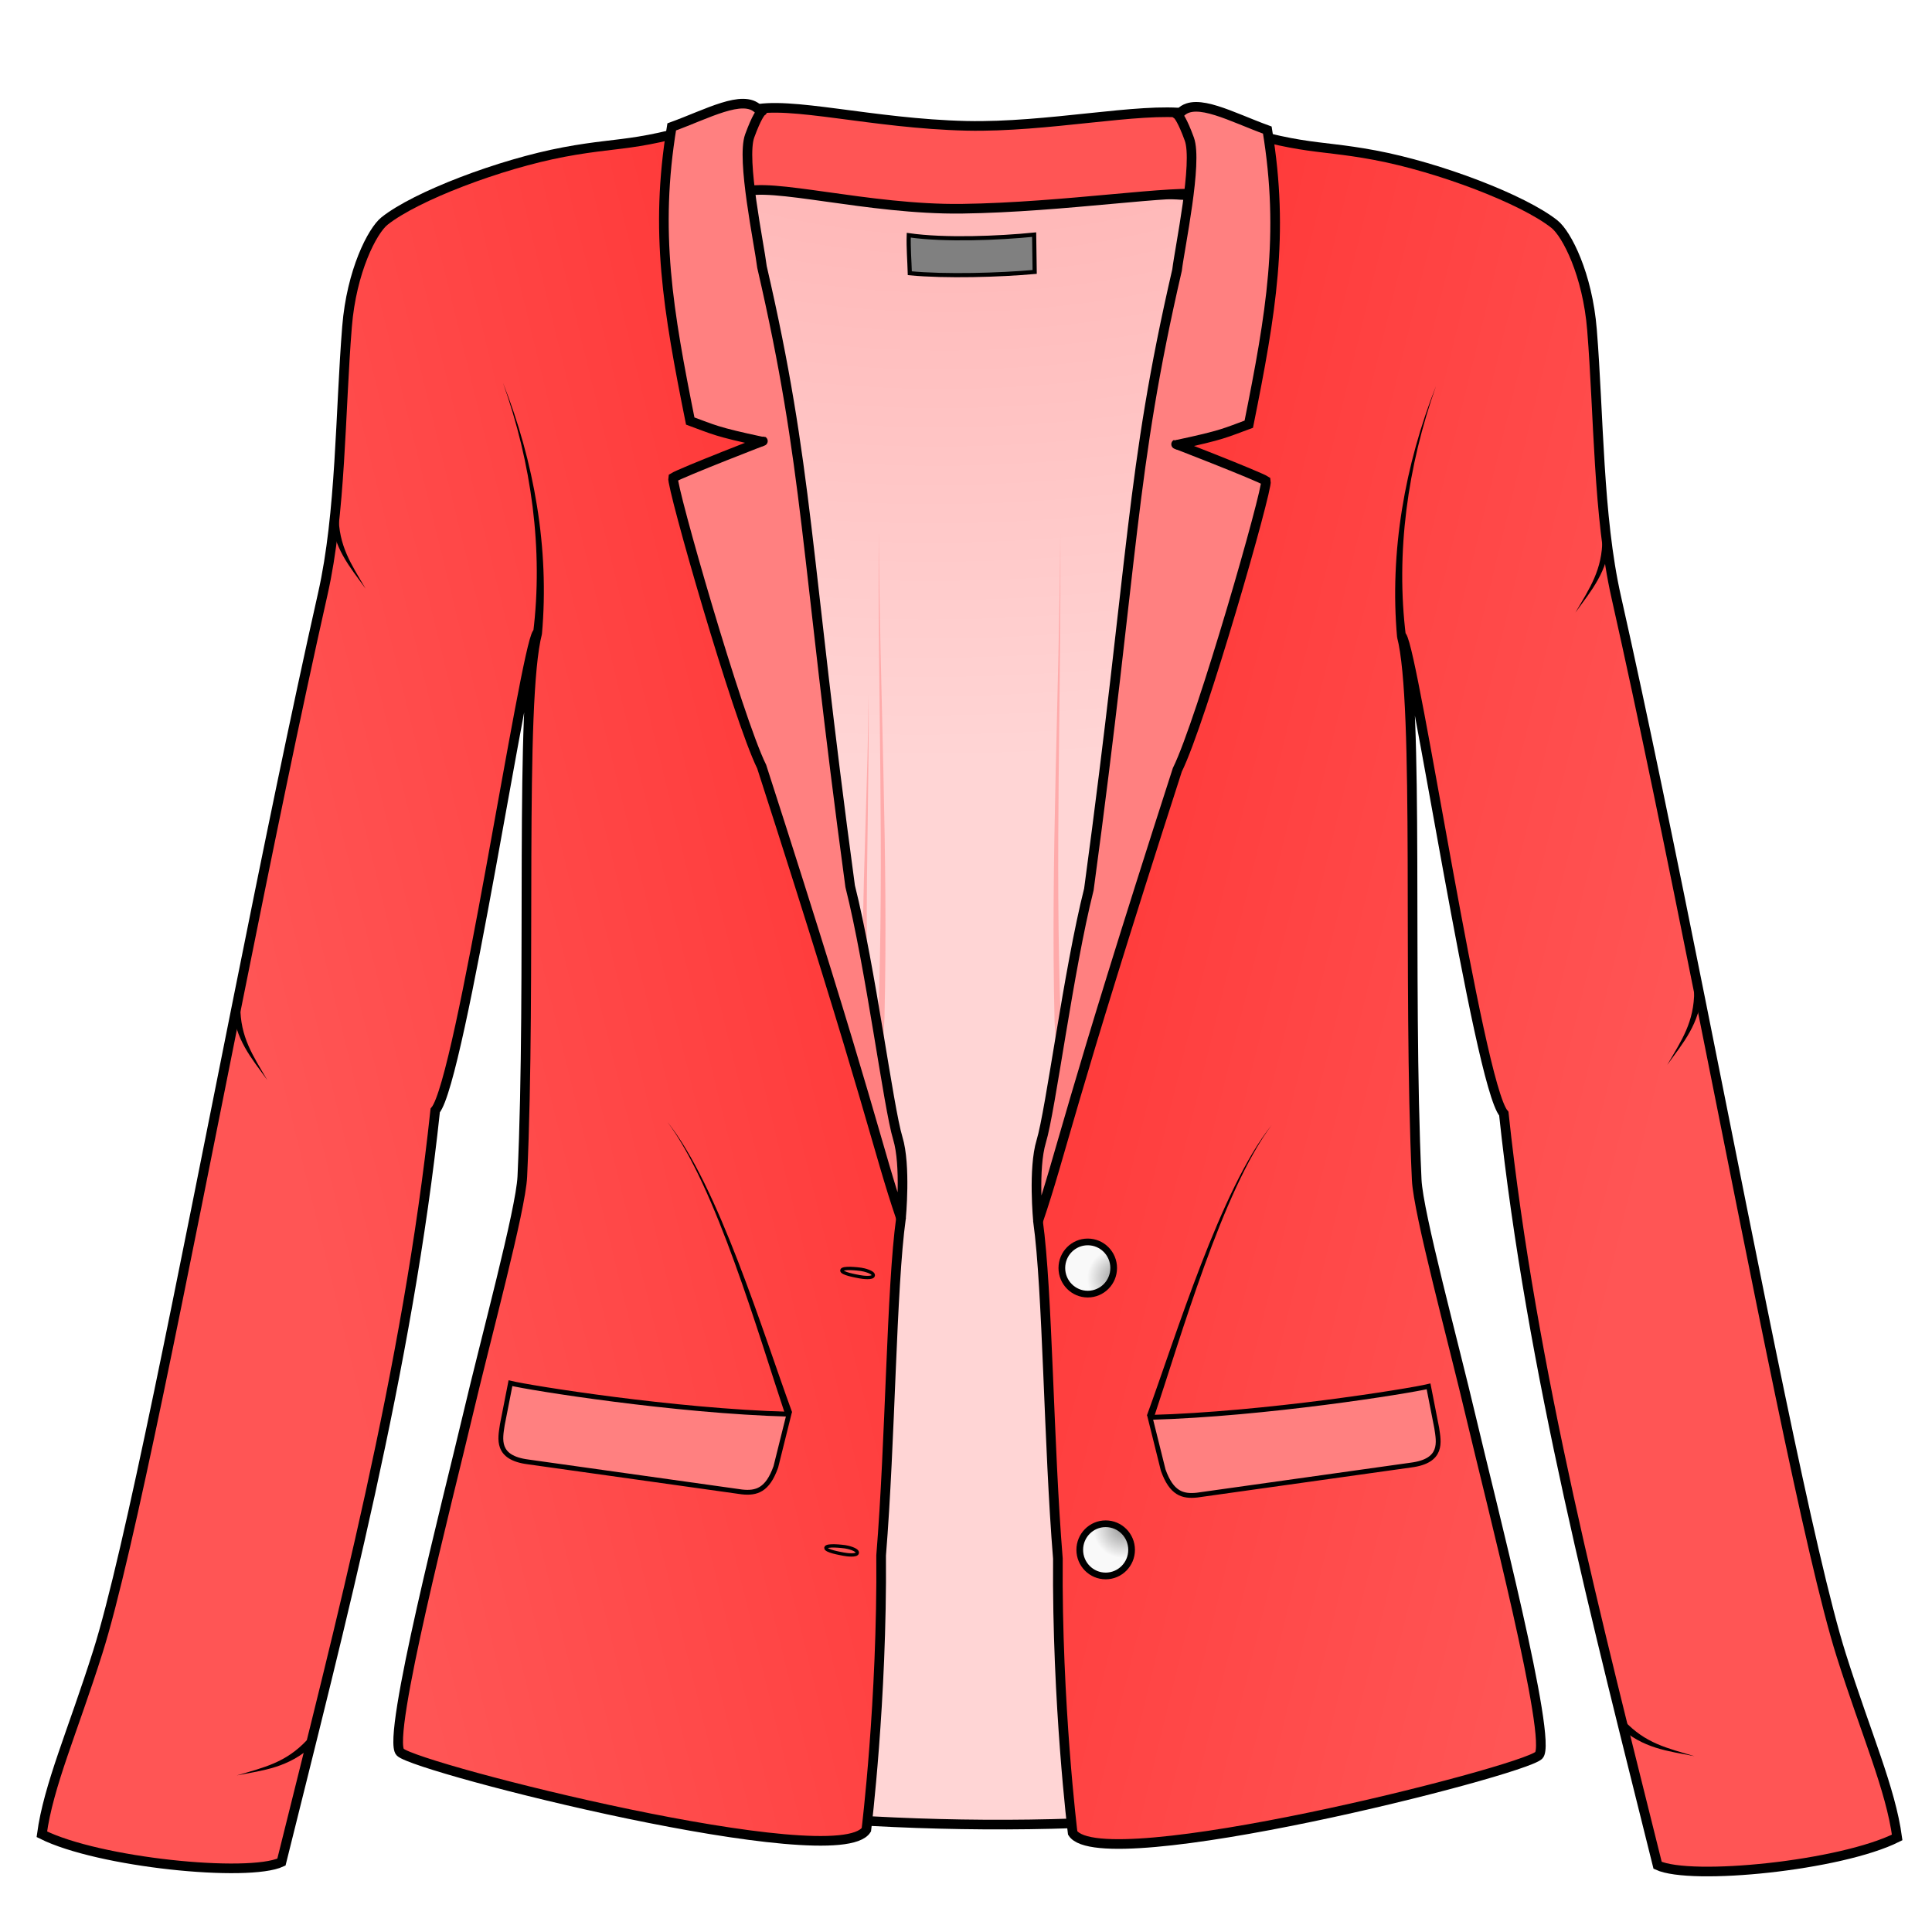
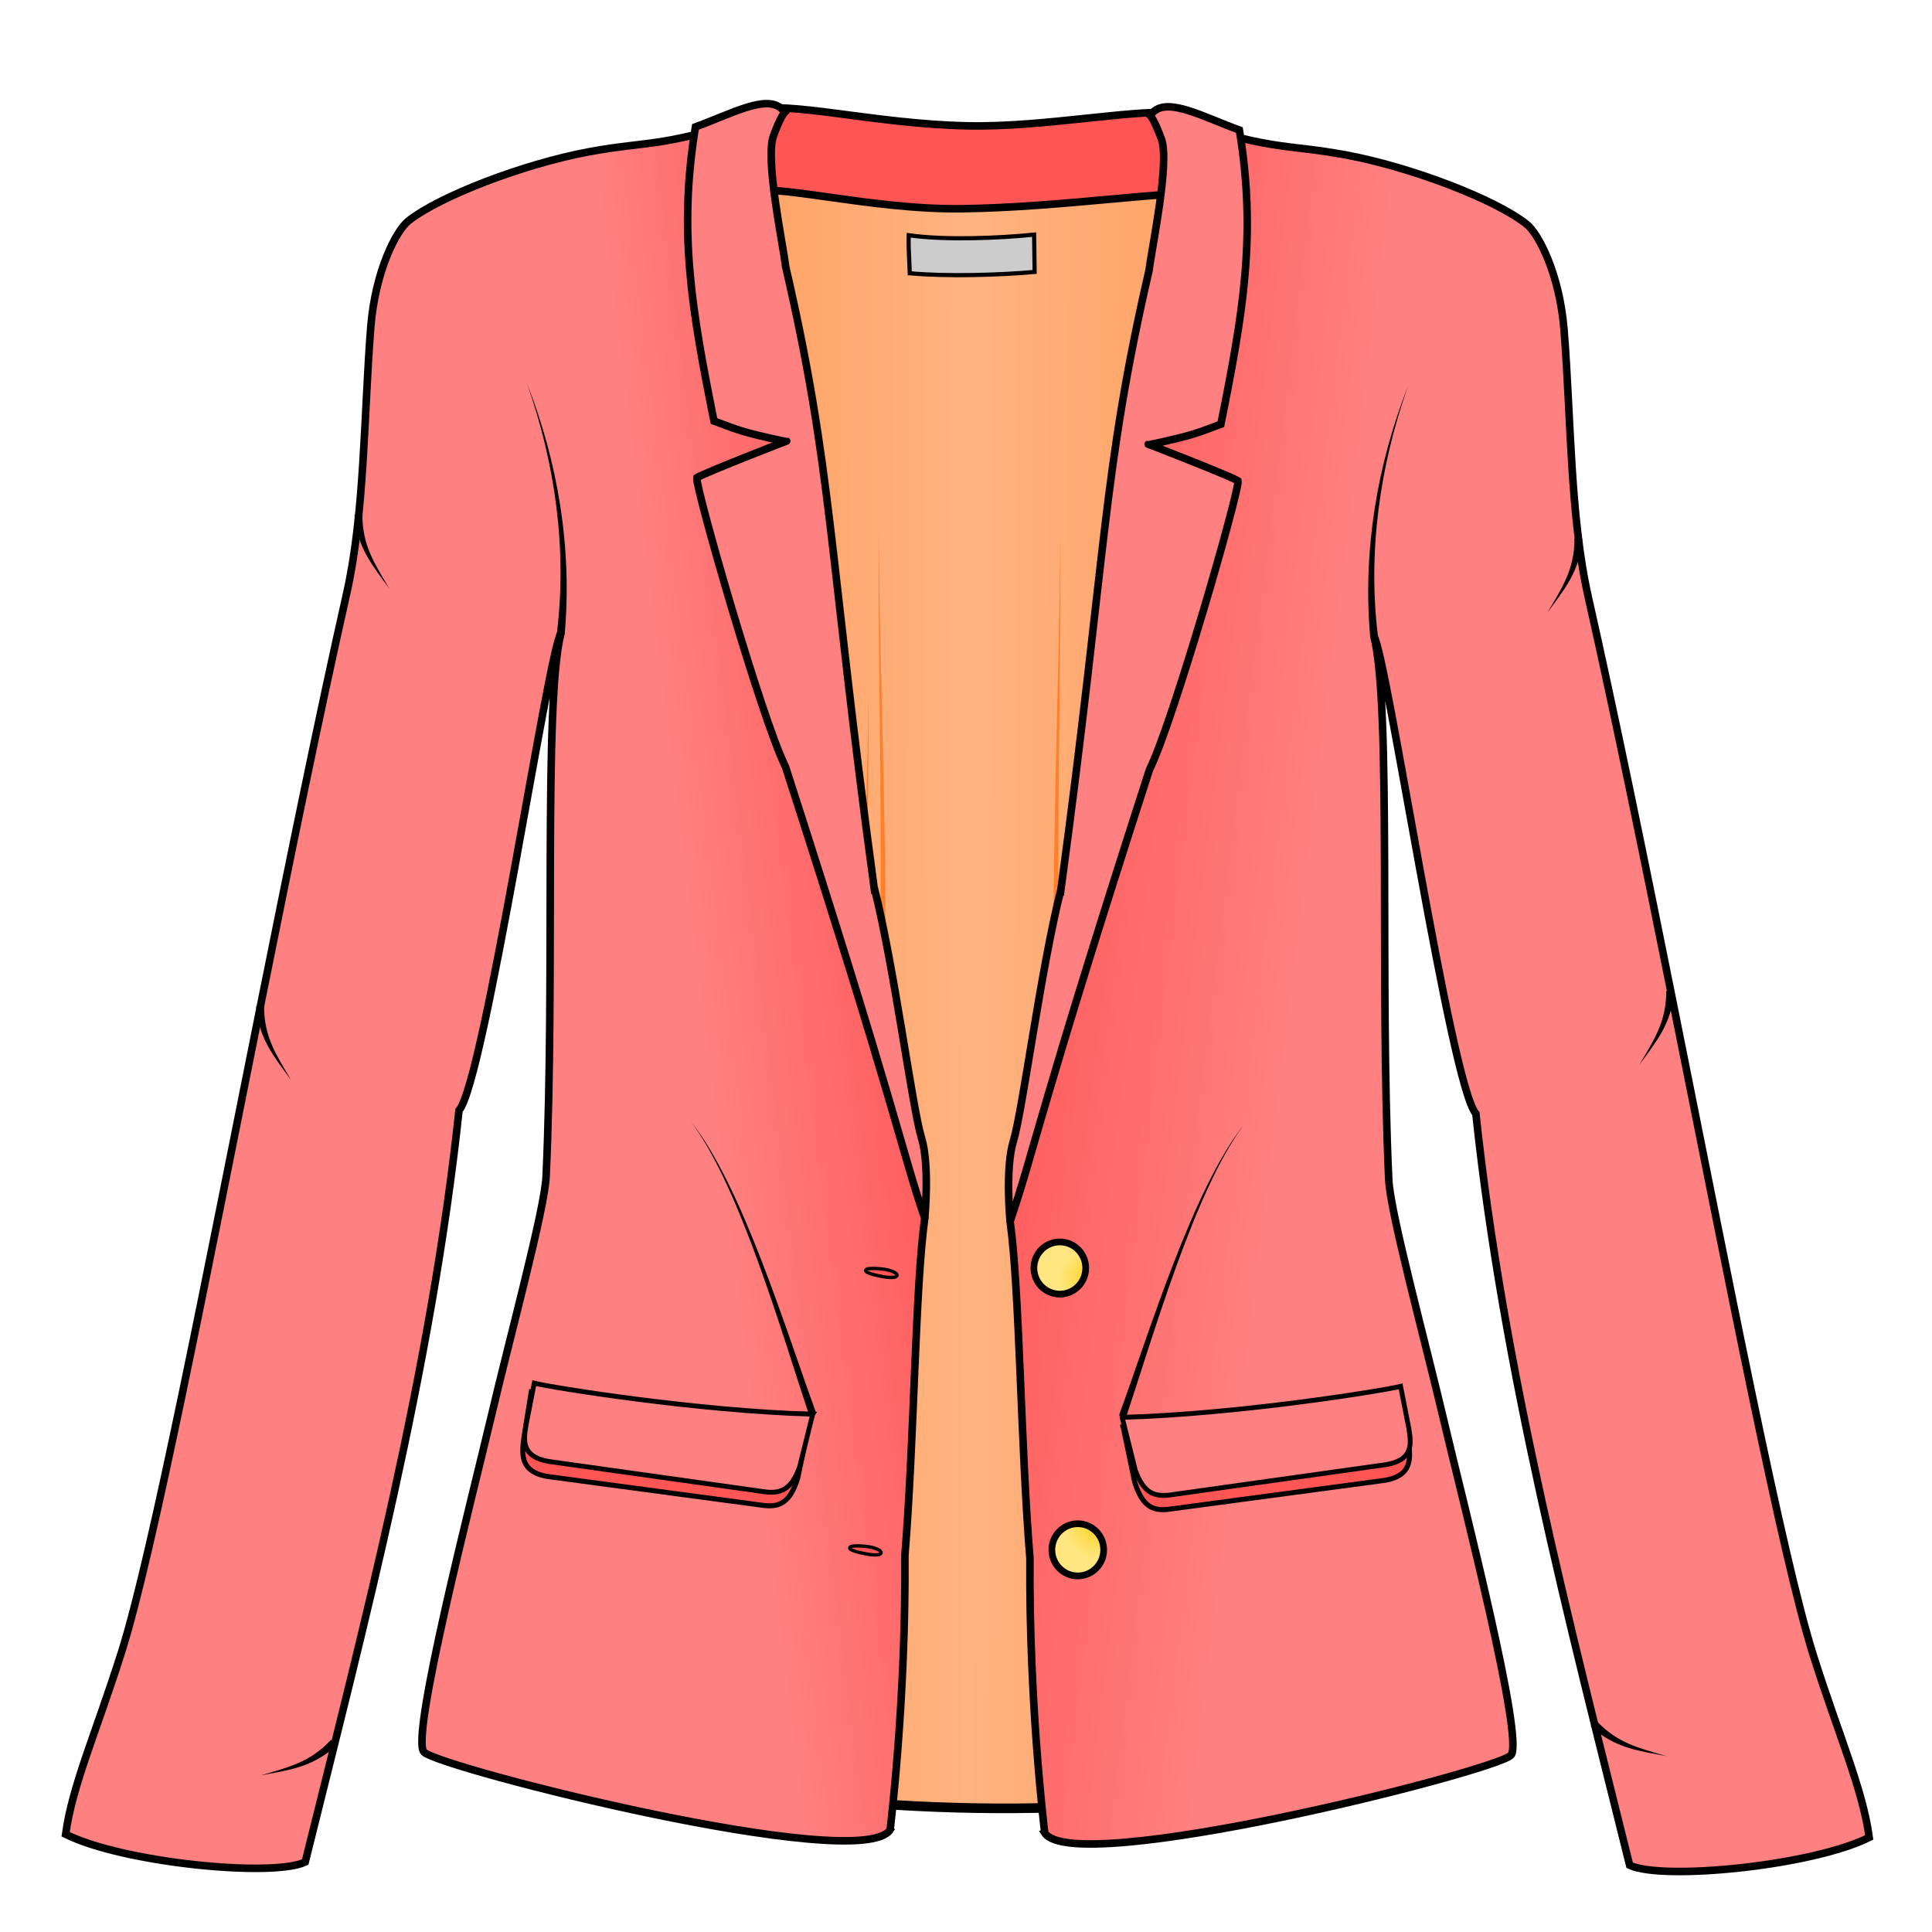
- <svg xmlns="http://www.w3.org/2000/svg" xmlns:xlink="http://www.w3.org/1999/xlink" cursor="default" viewBox="0 0 256 256">
+ <svg xmlns="http://www.w3.org/2000/svg" xmlns:xlink="http://www.w3.org/1999/xlink" cursor="default" version="1.1" viewBox="0 0 256 256">
  <defs>
-     <linearGradient id="linearGradient6768">
-       <stop offset="0" stop-color="#faa" />
-       <stop offset="1" stop-color="#ffd5d5" />
+     <linearGradient id="linearGradient1192">
+       <stop stop-color="#ffd42a" offset="0" />
+       <stop stop-color="#ffe680" offset="1" />
    </linearGradient>
-     <linearGradient id="linearGradient5959">
-       <stop offset="0" stop-color="#999" />
-       <stop offset="1" stop-color="#f9f9f9" />
+     <linearGradient id="linearGradient1013">
+       <stop stop-color="#f55" offset="0" />
+       <stop stop-color="#ff8080" offset="1" />
    </linearGradient>
-     <linearGradient id="linearGradient5879">
-       <stop offset="0" stop-color="#ff2a2a" />
-       <stop offset="1" stop-color="#f55" />
+     <linearGradient id="linearGradient5881" x1="131.78" x2="171.48" y1="114.15" y2="119.04" gradientTransform="matrix(1.1025,0,0,1.1025,-13.947,1.01)" gradientUnits="userSpaceOnUse" xlink:href="#linearGradient1013" />
+     <radialGradient id="radialGradient5961" cx="147.57" cy="182.81" r="3.517" gradientTransform="matrix(1.1025 0 0 1.1095 -13.947 -.28874)" gradientUnits="userSpaceOnUse" xlink:href="#linearGradient1192" />
+     <radialGradient id="radialGradient5969" cx="146.83" cy="152.71" r="3.517" gradientTransform="matrix(1.1025 0 0 1.1095 -13.947 -.051708)" gradientUnits="userSpaceOnUse" xlink:href="#linearGradient1192" />
+     <linearGradient id="linearGradient5881-9" x1="136.98" x2="167.19" y1="94.023" y2="97.791" gradientTransform="matrix(-1.1025 0 0 1.1025 270.88 .58995)" gradientUnits="userSpaceOnUse" xlink:href="#linearGradient1013" />
+     <linearGradient id="linearGradient1948" x1="80.016" x2="176.23" y1="87.743" y2="87.992" gradientUnits="userSpaceOnUse">
+       <stop stop-color="#f95" offset="0" />
+       <stop stop-color="#ffb380" offset=".505" />
+       <stop stop-color="#f95" offset="1" />
    </linearGradient>
-     <linearGradient id="linearGradient5873">
-       <stop offset="0" stop-color="#ff2a2a" />
-       <stop offset="1" stop-color="#ff8080" stop-opacity="0" />
-     </linearGradient>
-     <linearGradient id="linearGradient5881" x1="98.992" x2="216.022" y1="89.049" y2="117.687" gradientUnits="userSpaceOnUse" xlink:href="#linearGradient5879" />
-     <radialGradient id="radialGradient5961" cx="147.57" cy="182.808" r="3.517" fx="147.57" fy="182.808" gradientTransform="matrix(1 0 0 1.00636 0 -1.178)" gradientUnits="userSpaceOnUse" xlink:href="#linearGradient5959" />
-     <radialGradient id="radialGradient5969" cx="146.831" cy="152.712" r="3.517" fx="146.831" fy="152.712" gradientTransform="matrix(1 0 0 1.00636 0 -.963)" gradientUnits="userSpaceOnUse" xlink:href="#linearGradient5959" />
-     <linearGradient id="linearGradient5881-9" x1="98.992" x2="216.022" y1="89.049" y2="117.687" gradientTransform="matrix(-1 0 0 1 258.344 -.381)" gradientUnits="userSpaceOnUse" xlink:href="#linearGradient5879" />
-     <radialGradient id="radialGradient6770" cx="129.718" cy="32.101" r="67.825" fx="129.718" fy="32.101" gradientTransform="matrix(2.4449 -.08846 .05284 1.46044 -189.413 -43.8)" gradientUnits="userSpaceOnUse" xlink:href="#linearGradient6768" />
  </defs>
-   <g transform="translate(-13.947 1.01) scale(1.1025)">
-     <path fill="url(#radialGradient6770)" fill-rule="evenodd" stroke="#000" stroke-width="1.158" d="M88.428 21.629c29.428-.833 60.724-.178 91.659 2.856 1.496.526-7.505 64.643-3.41 117.154 2.913 37.341 19.97 62.457 20.139 63.466-28.41 21.747-124.13 12.923-134.42.756.106-.995 13.21-23.12 18.015-59.762 7.1-54.145 6.423-123.874 8.017-124.47z" />
-     <path fill="#faa" fill-rule="evenodd" d="M120.972 151.796a100.789 100.789 0 0 1-1.791-10.111c-3.573-19.392-1.974-39.46-2.137-59.175-.163 19.627-2.093 39.812 1.173 59.344a102.164 102.164 0 0 0 2.755 9.942z" />
-     <path fill="#f55" fill-rule="evenodd" stroke="#000" stroke-width="1.158" d="M102.965 12.335c4.48-1.185 14.52 1.615 25.841 1.87 9.77.22 20.78-2.24 26.574-1.489 2.56.9 1.554 7.352 1.962 9.778-3.093-.699-16.778 1.517-29.092 1.677-11.24.145-23.231-3.295-26.347-1.947.263-2.465-1.61-8.89 1.062-9.889z" />
-     <path fill="#faa" fill-rule="evenodd" d="M141.155 143.243c-.626-7.135-.925-14.317-1.018-21.518-.713-19.46.071-39.11-.053-58.482-.125 19.341-1.158 39.03-.693 58.505.342 7.21.89 14.384 1.764 21.495z" />
-     <path fill="url(#linearGradient5881)" fill-rule="evenodd" stroke="#000" stroke-width="1.158" d="M141.57 219.377c3.467 5.426 53.94-7.36 56.017-9.321 1.73-1.632-5.873-30.985-8.08-40.38-2.208-9.395-6.402-24.802-6.588-28.795-1.105-23.8.35-57.123-1.797-65.347 1.501 2 9.222 53.882 12.266 57.395 3.304 31.017 11.359 61.628 18.483 90.334 3.998 1.867 21.974.072 28.794-3.345-.79-5.857-3.7-12.337-6.723-21.904-3.733-11.808-10.165-45.063-16.891-78.62-3.414-17.031-6.904-34.14-10.155-48.564-2.196-9.743-2.08-21.828-2.911-32.116-.538-6.658-3.034-11.517-4.51-12.69-3.755-2.983-13.832-6.835-21.574-8.289-7.741-1.454-8.897-.312-22.521-5.019 3.421 13.709-.527 34.894-4.149 61.779-2.169 16.102-9.853 47.687-13.823 71.385 1.155 8.31 1.265 26.78 2.386 40.521-.138 17.47 1.776 32.976 1.776 32.976z" />
-     <path fill="#ff8080" fill-rule="evenodd" stroke="#000" stroke-width="1.158" d="M143.517 105.979c-2.456 9.733-4.593 26.57-5.724 30.28-1 3.278-.385 9.62-.385 9.62 2.904-8.516 3.432-13.026 16.74-54.267 2.915-5.9 10.882-33.752 10.653-34.732-.89-.584-12.128-4.95-10.666-4.348 5.522-1.176 5.79-1.438 8.602-2.466 2.673-13.32 4.303-22.755 2.227-35.35-4.321-1.567-8.535-3.948-10.38-2.15-.932.94-.665-1.342 1.006 3.229 1.026 2.804-1.136 12.96-1.476 15.756-5.622 24.326-5.122 33.953-10.597 74.428z" />
-     <path fill-rule="evenodd" d="M181.106 75.745l.518-.177c-1.254-10.054.207-20.488 3.616-30.088-3.738 9.462-5.598 19.932-4.678 30.202l.544.063z" />
-     <path fill="#ff8080" fill-rule="evenodd" stroke="#000" stroke-width=".579" d="M150.875 169.434l1.575 6.332c1.001 2.808 2.33 3.193 4.066 3.01l25.692-3.608c3.902-.494 3.369-2.773 3.115-4.463l-.98-5c-2.345.57-19.658 3.35-33.468 3.729z" />
-     <path fill-rule="evenodd" d="M150.875 169.434l.456.023c1.627-4.868 3.684-11.657 6.071-18.233 2.404-6.622 5.138-13.012 8.089-16.93-3.076 3.84-5.952 10.185-8.501 16.776-2.525 6.528-4.732 13.309-6.486 18.097.123.09.247.178.37.267z" />
-     <ellipse cx="143.384" cy="151.482" fill="url(#radialGradient5969)" stroke="#000" stroke-width=".805" rx="3.115" ry="3.137" />
-     <ellipse cx="145.537" cy="185.355" fill="url(#radialGradient5961)" stroke="#000" stroke-width=".805" rx="3.115" ry="3.137" />
-     <path fill="#808080" fill-rule="evenodd" stroke="#000" stroke-width=".5" d="M121.997 31.922c4.252.413 10.83.223 15.006-.156l-.063-4.483c-4.218.425-10.747.697-15.07.071-.05 1.5.084 3.06.127 4.568z" />
-     <path fill="#faa" fill-rule="evenodd" d="M117.19 142.862c.874-7.111 1.421-14.286 1.764-21.495.464-19.475-.569-39.164-.693-58.505-.125 19.372.66 39.023-.054 58.482-.093 7.201-.391 14.382-1.018 21.518z" />
-     <path fill="url(#linearGradient5881-9)" fill-rule="evenodd" stroke="#000" stroke-width="1.158" d="M116.774 218.996c-3.466 5.426-53.94-7.36-56.017-9.321-1.729-1.632 5.873-30.985 8.081-40.38 2.208-9.395 6.402-24.802 6.587-28.795 1.106-23.8-.35-57.123 1.798-65.347-1.502 2-9.223 53.882-12.266 57.395-3.305 31.017-11.36 61.628-18.483 90.334-3.998 1.867-21.974.072-28.794-3.345.789-5.857 3.699-12.337 6.723-21.904 3.733-11.808 10.164-45.063 16.89-78.62 3.414-17.031 6.904-34.14 10.155-48.564 2.197-9.743 2.08-21.828 2.912-32.116.538-6.658 3.034-11.517 4.509-12.69 3.755-2.983 13.832-6.835 21.574-8.289 7.742-1.454 8.897-.312 22.522-5.019-3.422 13.709.527 34.894 4.148 61.779 2.17 16.102 9.853 47.687 13.824 71.385-1.155 8.31-1.266 26.78-2.387 40.521.139 17.47-1.776 32.976-1.776 32.976z" />
-     <path fill="#ff8080" fill-rule="evenodd" stroke="#000" stroke-width="1.158" d="M114.827 105.598c2.456 9.733 4.594 26.57 5.725 30.28 1 3.278.385 9.62.385 9.62-2.904-8.516-3.433-13.026-16.741-54.267-2.914-5.9-10.881-33.752-10.653-34.732.891-.584 12.128-4.95 10.666-4.348-5.522-1.176-5.789-1.438-8.602-2.466-2.673-13.32-4.302-22.755-2.226-35.35 4.32-1.567 8.534-3.948 10.379-2.15.933.94.666-1.342-1.006 3.229-1.025 2.804 1.136 12.96 1.476 15.756 5.622 24.326 5.122 33.953 10.597 74.428z" />
-     <path fill-rule="evenodd" d="M77.238 75.364c.182-.02.363-.042.545-.063.92-10.27-.94-20.74-4.679-30.202 3.41 9.6 4.87 20.034 3.616 30.088.173.058.346.117.518.177z" />
-     <path fill="#ff8080" fill-rule="evenodd" stroke="#000" stroke-width=".579" d="M107.47 169.053l-1.576 6.332c-1 2.808-2.33 3.193-4.066 3.01l-25.692-3.608c-3.901-.494-3.369-2.773-3.115-4.463l.98-5c2.345.57 19.659 3.35 33.469 3.729z" />
-     <path fill-rule="evenodd" d="M107.47 169.053l.37-.267c-1.753-4.788-3.96-11.569-6.486-18.097-2.548-6.591-5.425-12.937-8.5-16.775 2.95 3.917 5.685 10.307 8.088 16.929 2.388 6.576 4.444 13.365 6.072 18.233l.456-.023z" />
-     <path fill="#f55" stroke="#000" stroke-width=".4" d="M113.83 151.757c-.08.388 1.733.693 2.118.77.384.077 1.62.235 1.66-.16.038-.396-1.121-.677-1.472-.725-.351-.049-2.224-.274-2.306.115z" />
-     <path fill-rule="evenodd" d="M49.56 208.2c-2.564 2.739-5.152 3.289-8.445 4.264 3.25-.637 6.151-.9 9.114-3.583zM207.188 206.57c2.963 2.682 5.864 2.945 9.114 3.582-3.293-.975-5.881-1.525-8.446-4.264zM40.577 120.04c.325 3.983 2.26 6.16 4.195 8.849-1.734-2.965-3.245-5.137-3.241-8.888zM216.27 118.18c.003 3.753-1.508 5.925-3.242 8.89 1.934-2.69 3.87-4.866 4.194-8.85zM52.394 60.986c.325 3.983 2.26 6.16 4.195 8.849-1.734-2.965-3.246-5.137-3.242-8.889zM205.233 63.819c.004 3.752-1.508 5.924-3.242 8.888 1.935-2.688 3.87-4.865 4.195-8.848z" />
-     <path fill="#f55" stroke="#000" stroke-width=".4" d="M111.912 185.1c-.08.389 1.732.694 2.117.77.385.078 1.62.235 1.66-.16.039-.396-1.12-.676-1.471-.725-.351-.048-2.225-.273-2.306.115z" />
+   <path d="m83.545 24.856c32.444-0.918 66.948-0.196 101.05 3.149 1.649 0.58-8.274 71.269-3.76 129.16 3.212 41.168 14.04 67.114 14.227 68.226-31.322 23.976-120.65 13.251-132-0.164 0.117-1.097 6.338-22.748 11.636-63.146 7.828-59.695 7.081-136.57 8.839-137.23z" fill="url(#linearGradient1948)" fill-rule="evenodd" stroke="#000" stroke-width="1.277" />
+   <path d="m119.42 168.37a111.12 111.12 0 0 1-1.975-11.147c-3.939-21.38-2.176-43.505-2.356-65.24-0.18 21.639-2.308 43.893 1.293 65.427a112.64 112.64 0 0 0 3.037 10.961z" fill="#ff7f2a" fill-rule="evenodd" stroke-width="1.103" />
+   <path d="m99.572 14.609c4.939-1.306 16.008 1.78 28.49 2.062 10.771 0.243 22.91-2.47 29.298-1.642 2.822 0.992 1.713 8.106 2.163 10.78-3.41-0.771-18.498 1.673-32.074 1.849-12.392 0.16-25.612-3.633-29.048-2.147 0.29-2.718-1.775-9.801 1.171-10.903z" fill="#f55" fill-rule="evenodd" stroke="#000" />
+   <path d="m141.68 158.94c-0.69-7.866-1.02-15.784-1.122-23.724-0.786-21.455 0.078-43.119-0.058-64.476-0.138 21.323-1.277 43.031-0.764 64.502 0.377 7.949 0.981 15.858 1.945 23.698z" fill="#ff7f2a" fill-rule="evenodd" stroke-width="1.103" />
+   <path d="m120.55 36.204c4.688 0.455 11.94 0.246 16.544-0.172l-0.07-4.942c-4.65 0.469-11.849 0.768-16.615 0.078-0.055 1.654 0.093 3.374 0.14 5.036z" fill="#ccc" fill-rule="evenodd" stroke="#000" stroke-width=".551" />
+   <path d="m115.25 158.52c0.964-7.84 1.567-15.75 1.945-23.698 0.512-21.471-0.627-43.178-0.764-64.502-0.138 21.358 0.728 43.023-0.059 64.476-0.103 7.939-0.431 15.856-1.122 23.724z" fill="#ff7f2a" fill-rule="evenodd" stroke-width="1.103" />
+   <g transform="translate(3.1483)">
+     <path d="m114.8 242.45c-3.821 5.982-59.469-8.114-61.759-10.276-1.906-1.799 6.475-34.161 8.909-44.519 2.434-10.358 7.058-27.344 7.262-31.746 1.219-26.24-0.386-62.978 1.982-72.045-1.656 2.205-10.168 59.405-13.523 63.278-3.644 34.196-12.524 67.945-20.378 99.593-4.408 2.058-24.226 0.079-31.745-3.688 0.87-6.457 4.078-13.602 7.412-24.149 4.116-13.018 11.206-49.682 18.621-86.679 3.764-18.777 7.612-37.639 11.196-53.542 2.422-10.742 2.293-24.065 3.211-35.408 0.593-7.34 3.345-12.697 4.971-13.991 4.14-3.289 15.25-7.536 23.785-9.139s9.809-0.344 24.831-5.533c-3.773 15.114 0.581 38.471 4.573 68.111 2.392 17.752 10.863 52.575 15.241 78.702-1.273 9.162-1.396 29.525-2.632 44.674 0.153 19.261-1.958 36.356-1.958 36.356z" fill="url(#linearGradient5881-9)" fill-rule="evenodd" stroke="#000" />
+     <path d="m104.14 188.25-1.578 7.578c-1.031 3.366-2.484 3.851-4.398 3.667l-28.348-3.797c-4.303-0.512-3.774-3.239-3.536-5.258l0.955-5.978c2.593 0.633 21.706 3.608 36.905 3.789z" fill="#f55" fill-rule="evenodd" stroke="#000" stroke-width=".663" />
+     <path d="m112.65 117.43c2.708 10.731 5.065 29.293 6.312 33.384 1.103 3.614 0.424 10.606 0.424 10.606-3.202-9.389-3.785-14.361-18.457-59.829-3.213-6.505-11.996-37.212-11.745-38.292 0.982-0.644 13.371-5.457 11.759-4.794-6.088-1.296-6.382-1.585-9.484-2.719-2.947-14.685-4.743-25.087-2.454-38.973 4.763-1.728 9.409-4.353 11.443-2.37 1.029 1.036 0.734-1.48-1.109 3.56-1.13 3.091 1.252 14.288 1.627 17.371 6.198 26.819 5.647 37.433 11.683 82.057z" fill="#ff8080" fill-rule="evenodd" stroke="#000" />
+     <path d="m71.676 84.01c1.014-11.323-0.904-22.846-5.026-33.278 3.76 10.584 5.369 22.087 3.987 33.172 0.351 0.302 0.702 0.367 1.04 0.106z" fill-rule="evenodd" stroke-width="1.103" />
+     <path d="m104.54 187.39-1.738 6.981c-1.103 3.096-2.569 3.52-4.483 3.318l-28.325-3.978c-4.301-0.545-3.714-3.057-3.434-4.92l1.081-5.513c2.585 0.628 21.674 3.693 36.9 4.111z" fill="#ff8080" fill-rule="evenodd" stroke="#000" stroke-width=".638" />
+     <path d="m104.54 187.39 0.408-0.294c-1.933-5.279-4.366-12.755-7.151-19.952-2.809-7.267-5.981-14.263-9.371-18.494 3.252 4.319 6.268 11.363 8.917 18.664 2.633 7.25 4.899 14.735 6.694 20.102z" fill-rule="evenodd" stroke-width="1.103" />
+     <path d="m111.55 168.32c-0.088 0.428 1.911 0.764 2.335 0.849 0.423 0.085 1.786 0.259 1.83-0.176 0.042-0.437-1.236-0.746-1.623-0.799-0.387-0.054-2.452-0.302-2.542 0.127z" fill="#f55" stroke="#000" stroke-width=".441" />
+     <path d="m40.693 230.55c-2.827 3.02-5.68 3.626-9.311 4.701 3.583-0.702 6.782-0.992 10.048-3.95zm-9.904-97.196c0.358 4.391 2.492 6.791 4.625 9.756-1.912-3.269-3.578-5.663-3.573-9.799zm13.028-65.107c0.358 4.391 2.492 6.791 4.625 9.756-1.912-3.269-3.579-5.663-3.574-9.8z" fill-rule="evenodd" stroke-width="1.103" />
+     <path d="m109.44 205.08c-0.088 0.429 1.909 0.765 2.334 0.849 0.424 0.086 1.786 0.259 1.83-0.176 0.043-0.437-1.235-0.745-1.622-0.799-0.387-0.053-2.453-0.301-2.542 0.127z" fill="#f55" stroke="#000" stroke-width=".441" />
+   </g>
+   <g transform="translate(-3.7002)">
+     <path d="m142.13 242.87c3.822 5.982 59.469-8.114 61.759-10.276 1.907-1.799-6.475-34.161-8.908-44.519-2.434-10.358-7.058-27.344-7.263-31.746-1.218-26.24 0.386-62.978-1.981-72.045 1.655 2.205 10.167 59.405 13.523 63.278 3.643 34.196 12.523 67.945 20.378 99.593 4.408 2.058 24.226 0.079 31.745-3.688-0.871-6.457-4.079-13.602-7.412-24.149-4.116-13.018-11.207-49.682-18.622-86.679-3.764-18.777-7.612-37.639-11.196-53.542-2.421-10.742-2.293-24.065-3.209-35.408-0.593-7.34-3.345-12.697-4.972-13.991-4.14-3.289-15.25-7.536-23.785-9.139-8.534-1.603-9.809-0.344-24.829-5.533 3.772 15.114-0.581 38.471-4.574 68.111-2.391 17.752-10.863 52.575-15.24 78.702 1.273 9.162 1.395 29.525 2.631 44.674-0.152 19.261 1.958 36.356 1.958 36.356z" fill="url(#linearGradient5881)" fill-rule="evenodd" stroke="#000" />
+     <path d="m152.46 188.76 1.578 7.578c1.031 3.366 2.484 3.851 4.398 3.667l28.348-3.797c4.303-0.512 3.774-3.239 3.536-5.258l-0.955-5.978c-2.593 0.633-21.706 3.608-36.905 3.789z" fill="#f55" fill-rule="evenodd" stroke="#000" stroke-width=".663" />
+     <path d="m144.28 117.85c-2.708 10.731-5.064 29.293-6.311 33.384-1.103 3.614-0.424 10.606-0.424 10.606 3.202-9.389 3.784-14.361 18.456-59.829 3.214-6.505 11.997-37.212 11.745-38.292-0.981-0.644-13.371-5.457-11.759-4.794 6.088-1.296 6.383-1.585 9.484-2.719 2.947-14.685 4.744-25.087 2.455-38.973-4.764-1.728-9.41-4.353-11.444-2.37-1.028 1.036-0.733-1.48 1.109 3.56 1.131 3.091-1.252 14.288-1.627 17.371-6.198 26.819-5.647 37.433-11.683 82.057z" fill="#ff8080" fill-rule="evenodd" stroke="#000" />
+     <path d="m186.29 84.324c-1.383-11.085 0.228-22.588 3.987-33.172-4.121 10.432-6.028 21.953-5.014 33.276 0.456 0.144 0.6 0.006 1.027-0.104z" fill-rule="evenodd" stroke-width="1.103" />
+     <path d="m152.39 187.81 1.736 6.981c1.104 3.096 2.569 3.52 4.483 3.318l28.325-3.978c4.302-0.545 3.714-3.057 3.434-4.92l-1.08-5.513c-2.585 0.628-21.673 3.693-36.898 4.111z" fill="#ff8080" fill-rule="evenodd" stroke="#000" stroke-width=".638" />
+     <path d="m152.39 187.81 0.503 0.025c1.794-5.367 4.062-12.852 6.693-20.102 2.65-7.301 5.665-14.346 8.918-18.665-3.391 4.234-6.562 11.229-9.372 18.496-2.784 7.197-5.217 14.673-7.151 19.952 0.136 0.099 0.272 0.196 0.408 0.294z" fill-rule="evenodd" stroke-width="1.103" />
+     <ellipse cx="144.13" cy="168.02" rx="3.434" ry="3.458" fill="url(#radialGradient5969)" stroke="#000" stroke-width=".888" />
+     <ellipse cx="146.51" cy="205.36" rx="3.434" ry="3.458" fill="url(#radialGradient5961)" stroke="#000" stroke-width=".888" />
+     <path d="m214.48 228.75c3.267 2.957 6.465 3.247 10.048 3.949-3.631-1.075-6.484-1.681-9.312-4.701zm10.013-97.45c3e-3 4.138-1.663 6.532-3.574 9.801 2.132-2.966 4.267-5.365 4.624-9.757zm-12.168-59.933c4e-3 4.137-1.663 6.531-3.574 9.799 2.133-2.963 4.267-5.364 4.625-9.755z" fill-rule="evenodd" stroke-width="1.103" />
  </g>
</svg>
